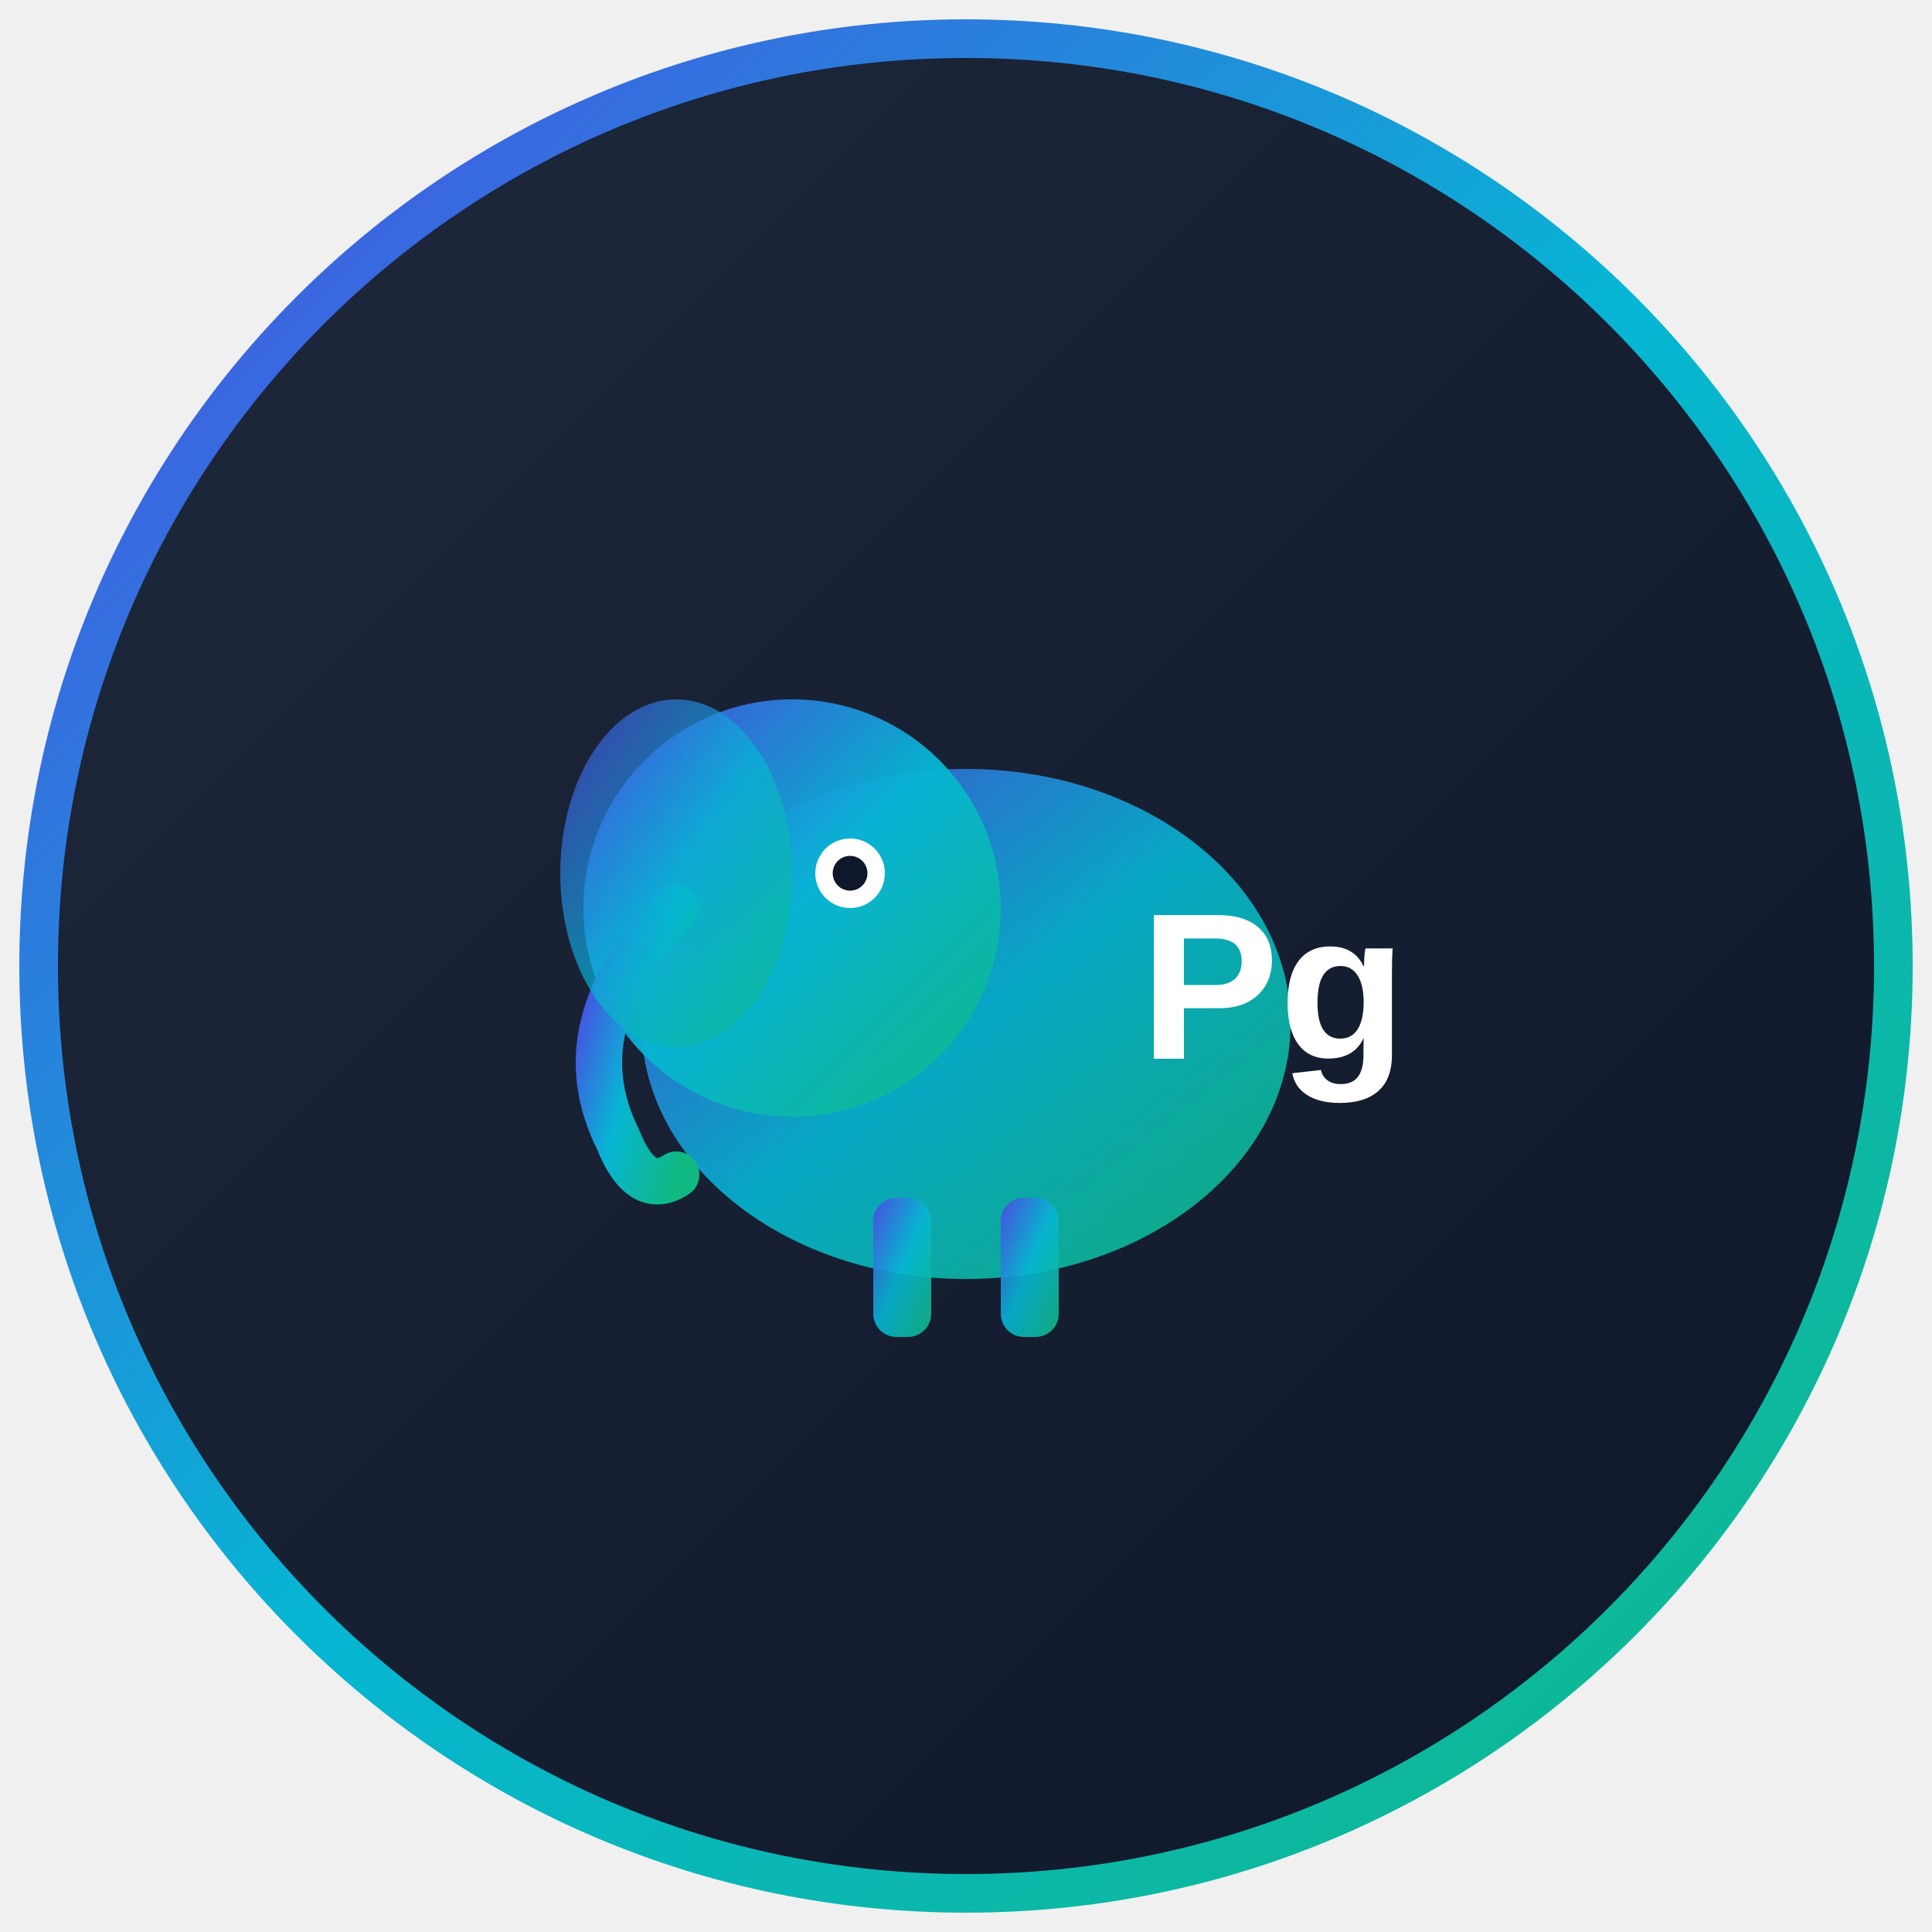
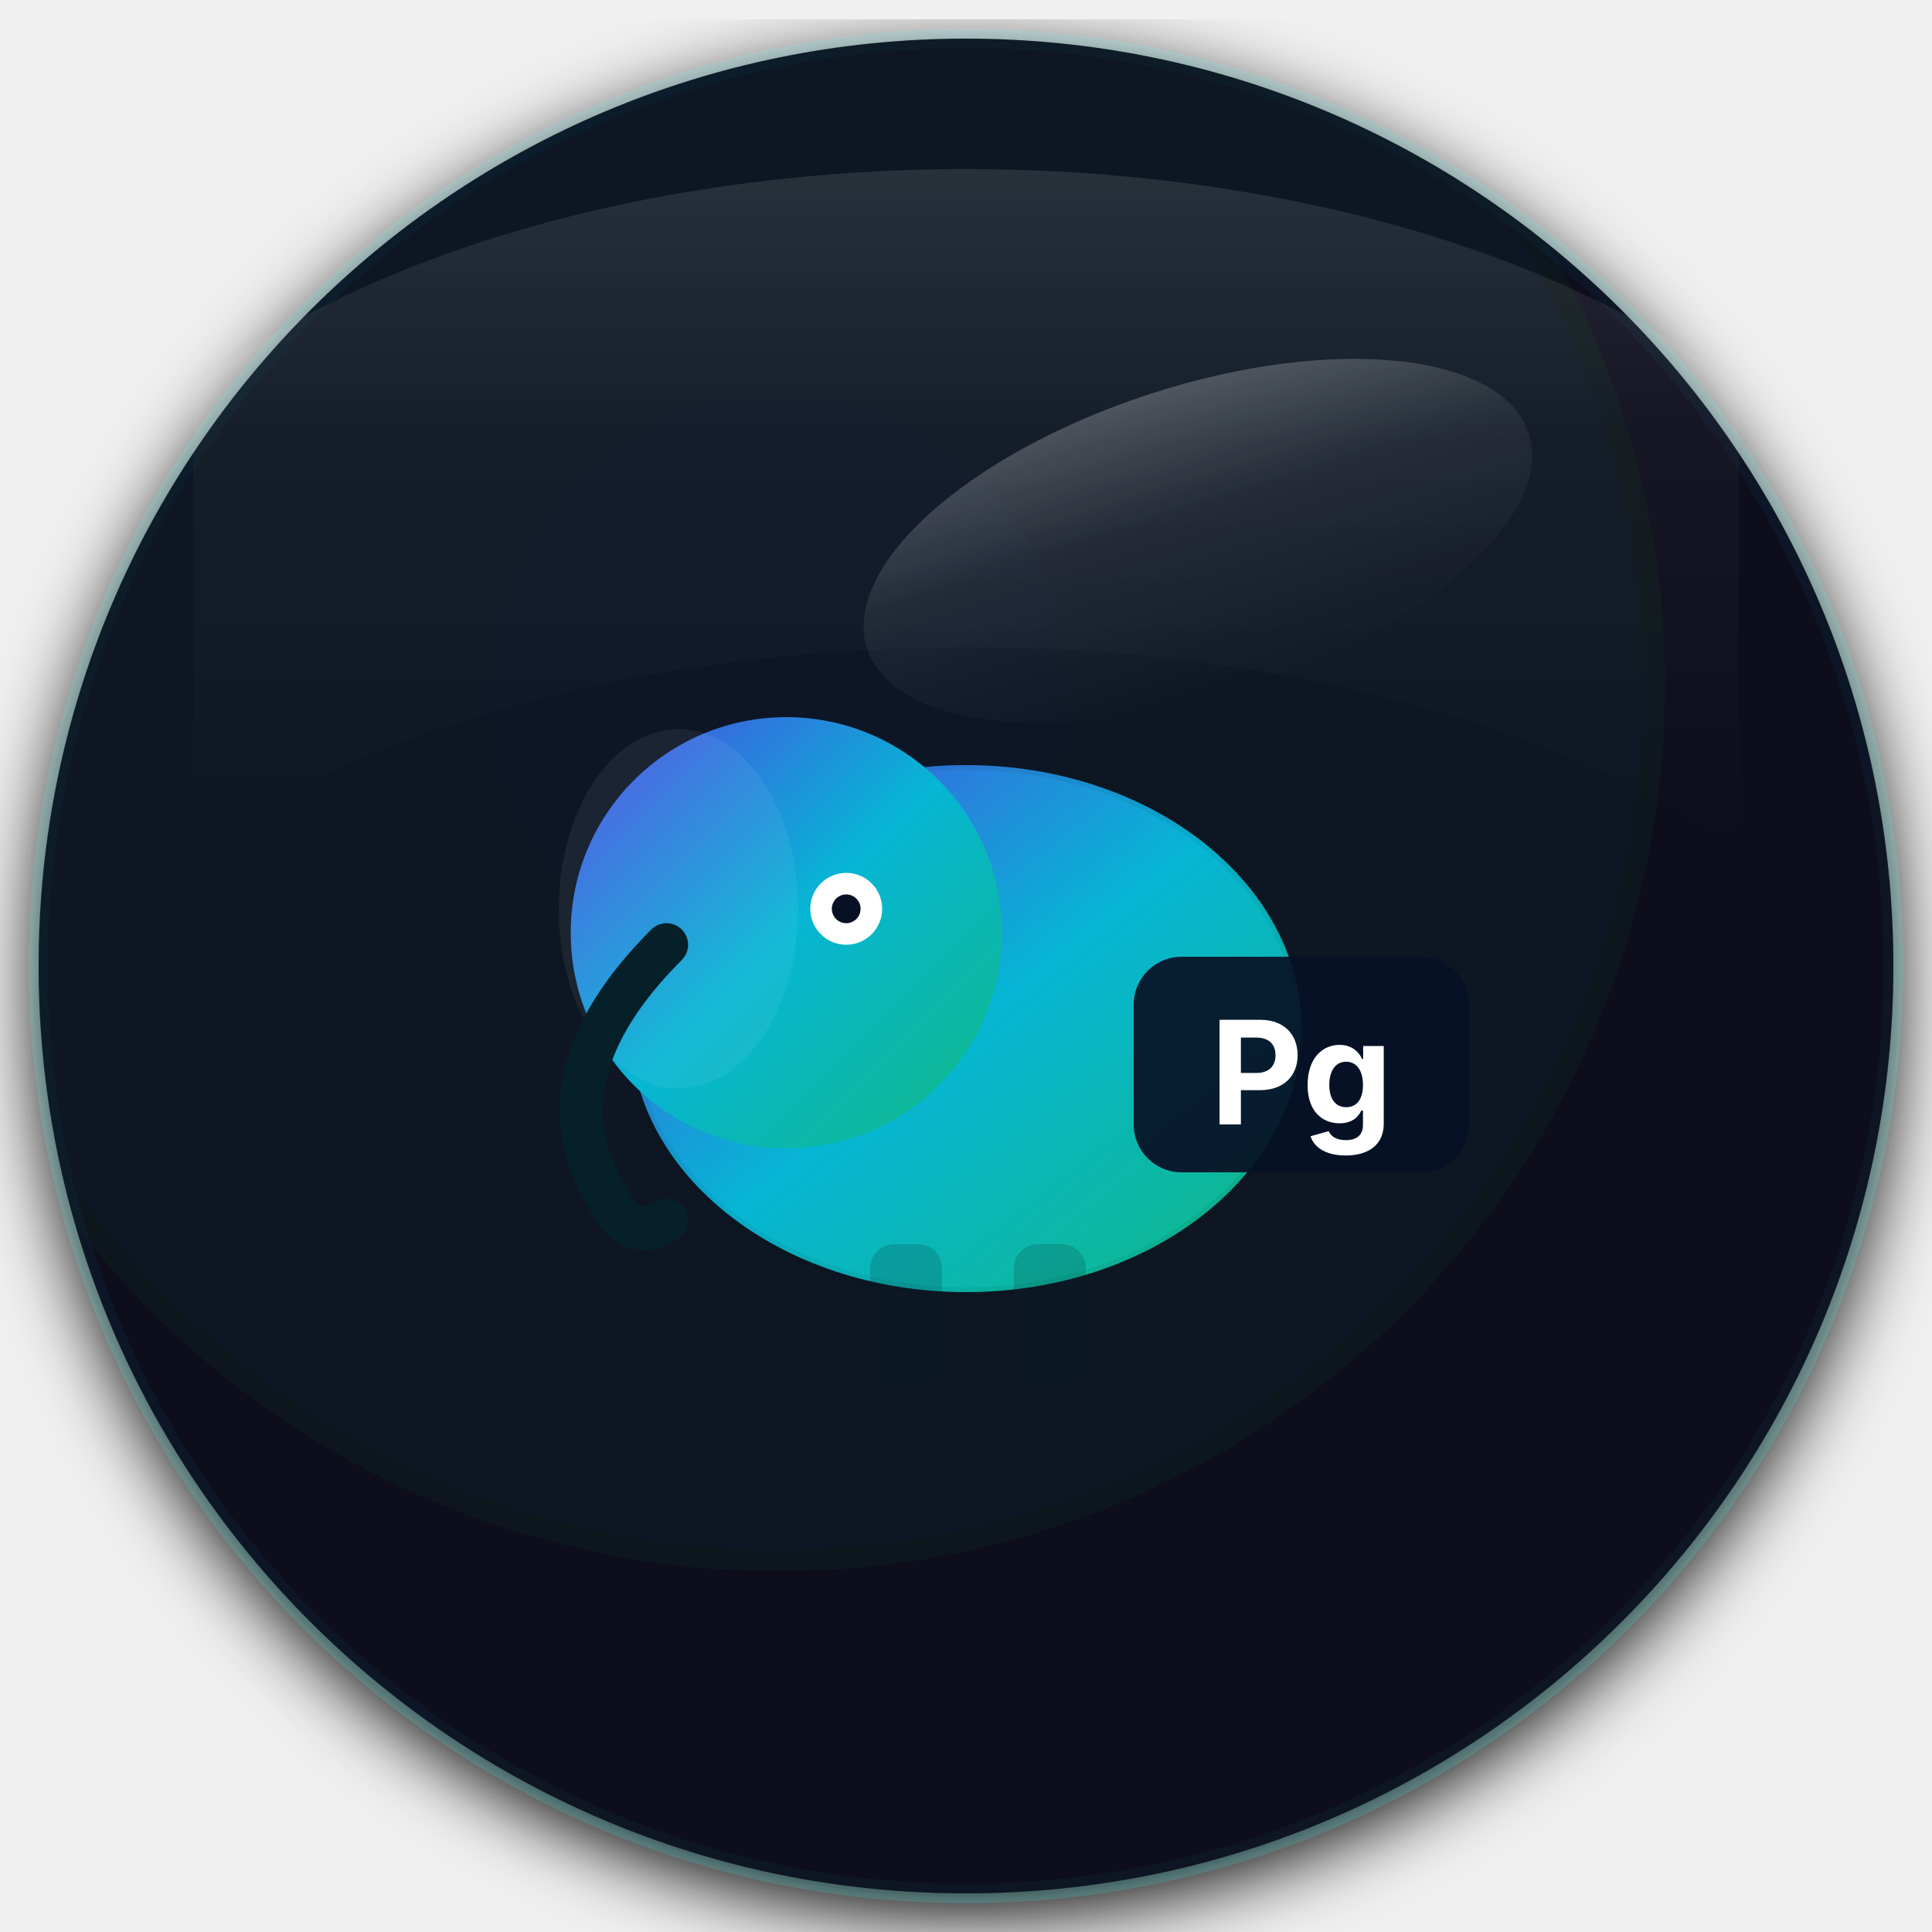
<svg xmlns="http://www.w3.org/2000/svg" viewBox="0 0 100 100">
  <defs>
    <linearGradient id="elephantGradient" x1="0%" y1="0%" x2="100%" y2="100%">
-       <stop offset="0%" style="stop-color:#4f46e5;stop-opacity:1" />
-       <stop offset="50%" style="stop-color:#06b6d4;stop-opacity:1" />
-       <stop offset="100%" style="stop-color:#10b981;stop-opacity:1" />
+       <stop offset="0%" stop-color="#4f46e5" />
+       <stop offset="50%" stop-color="#06b6d4" />
+       <stop offset="100%" stop-color="#10b981" />
    </linearGradient>
-     <linearGradient id="bgGradient" x1="0%" y1="0%" x2="100%" y2="100%">
-       <stop offset="0%" style="stop-color:#1e293b;stop-opacity:1" />
-       <stop offset="100%" style="stop-color:#0f172a;stop-opacity:1" />
+     <radialGradient id="bgGradient" cx="40%" cy="35%" r="80%">
+       <stop offset="0%" stop-color="#111827" />
+       <stop offset="100%" stop-color="#070d1a" />
+     </radialGradient>
+     <linearGradient id="gloss" x1="0" x2="0" y1="0" y2="1">
+       <stop offset="0%" stop-color="#ffffff" stop-opacity="0.85" />
+       <stop offset="40%" stop-color="#ffffff" stop-opacity="0.25" />
+       <stop offset="100%" stop-color="#ffffff" stop-opacity="0" />
    </linearGradient>
+     <filter id="innerShadow" x="-20%" y="-20%" width="140%" height="140%">
+       <feOffset dx="0" dy="1" result="off" />
+       <feGaussianBlur in="off" stdDeviation="1.2" result="blur" />
+       <feComposite in="SourceGraphic" in2="blur" operator="arithmetic" k2="-1" k3="1" result="inner" />
+       <feColorMatrix in="inner" type="matrix" values="0 0 0 0 0  0 0 0 0 0  0 0 0 0 0  0 0 0 0.6 0" />
+     </filter>
+     <filter id="dropShadow" x="-50%" y="-50%" width="200%" height="200%">
+       <feGaussianBlur in="SourceAlpha" stdDeviation="2" result="blur" />
+       <feOffset dx="0" dy="1" result="offset" />
+       <feMerge>
+         <feMergeNode in="offset" />
+         <feMergeNode in="SourceGraphic" />
+       </feMerge>
+     </filter>
  </defs>
-   <circle cx="50" cy="50" r="48" fill="url(#bgGradient)" stroke="url(#elephantGradient)" stroke-width="2" />
-   <g transform="translate(50, 50) scale(0.6)">
-     <ellipse cx="0" cy="5" rx="28" ry="22" fill="url(#elephantGradient)" opacity="0.9" />
-     <circle cx="-15" cy="-5" r="18" fill="url(#elephantGradient)" opacity="0.95" />
-     <path d="M -25,-5 Q -35,5 -30,15 Q -28,20 -25,18" fill="none" stroke="url(#elephantGradient)" stroke-width="4" stroke-linecap="round" opacity="1" />
-     <ellipse cx="-25" cy="-8" rx="10" ry="15" fill="url(#elephantGradient)" opacity="0.7" />
-     <circle cx="-10" cy="-8" r="3" fill="#ffffff" opacity="1" />
-     <circle cx="-10" cy="-8" r="1.5" fill="#0f172a" opacity="1" />
-     <rect x="-8" y="20" width="5" height="12" rx="2" fill="url(#elephantGradient)" opacity="0.9" />
-     <rect x="3" y="20" width="5" height="12" rx="2" fill="url(#elephantGradient)" opacity="0.9" />
-     <text x="15" y="8" font-family="Arial, sans-serif" font-size="18" font-weight="bold" fill="#ffffff" opacity="1">Pg</text>
+   <g filter="url(#dropShadow)">
+     <circle cx="50" cy="50" r="48" fill="url(#bgGradient)" stroke="#0ea5a4" stroke-opacity="0.06" stroke-width="1" />
  </g>
+   <path d="M10,20 C30,5 70,5 90,20 L90,44 C70,30 30,30 10,44 Z" fill="url(#gloss)" opacity="0.13" />
+   <g transform="translate(50,52) scale(0.62)">
+     <ellipse cx="0" cy="2" rx="28" ry="22" fill="url(#elephantGradient)" stroke="#06121a" stroke-opacity="0.06" stroke-width="0.8" />
+     <circle cx="-15" cy="-6" r="18" fill="url(#elephantGradient)" />
+     <ellipse cx="-24" cy="-8" rx="10" ry="15" fill="rgba(255,255,255,0.06)" />
+     <path d="M -25,-5 Q -36,6 -30,16 Q -28,20 -25,18" fill="none" stroke="#06202a" stroke-width="3.6" stroke-linecap="round" stroke-linejoin="round" />
+     <rect x="-8" y="20" width="6" height="12" rx="2" fill="#06202a" opacity="0.18" />
+     <rect x="4" y="20" width="6" height="12" rx="2" fill="#06202a" opacity="0.18" />
+     <circle cx="-10" cy="-8" r="3" fill="#ffffff" />
+     <circle cx="-10" cy="-8" r="1.2" fill="#071025" />
+     <g transform="translate(22,6)">
+       <rect x="-8" y="-10" width="28" height="18" rx="4" fill="#071025" opacity="0.92" />
+       <text x="6" y="4" text-anchor="middle" font-family="Inter, Arial, sans-serif" font-size="12" font-weight="700" fill="#ffffff">Pg</text>
+     </g>
+     <g filter="url(#innerShadow)" />
+   </g>
+   <ellipse cx="62" cy="28" rx="18" ry="8" fill="url(#gloss)" opacity="0.28" transform="rotate(-18 62 28)" />
</svg>
